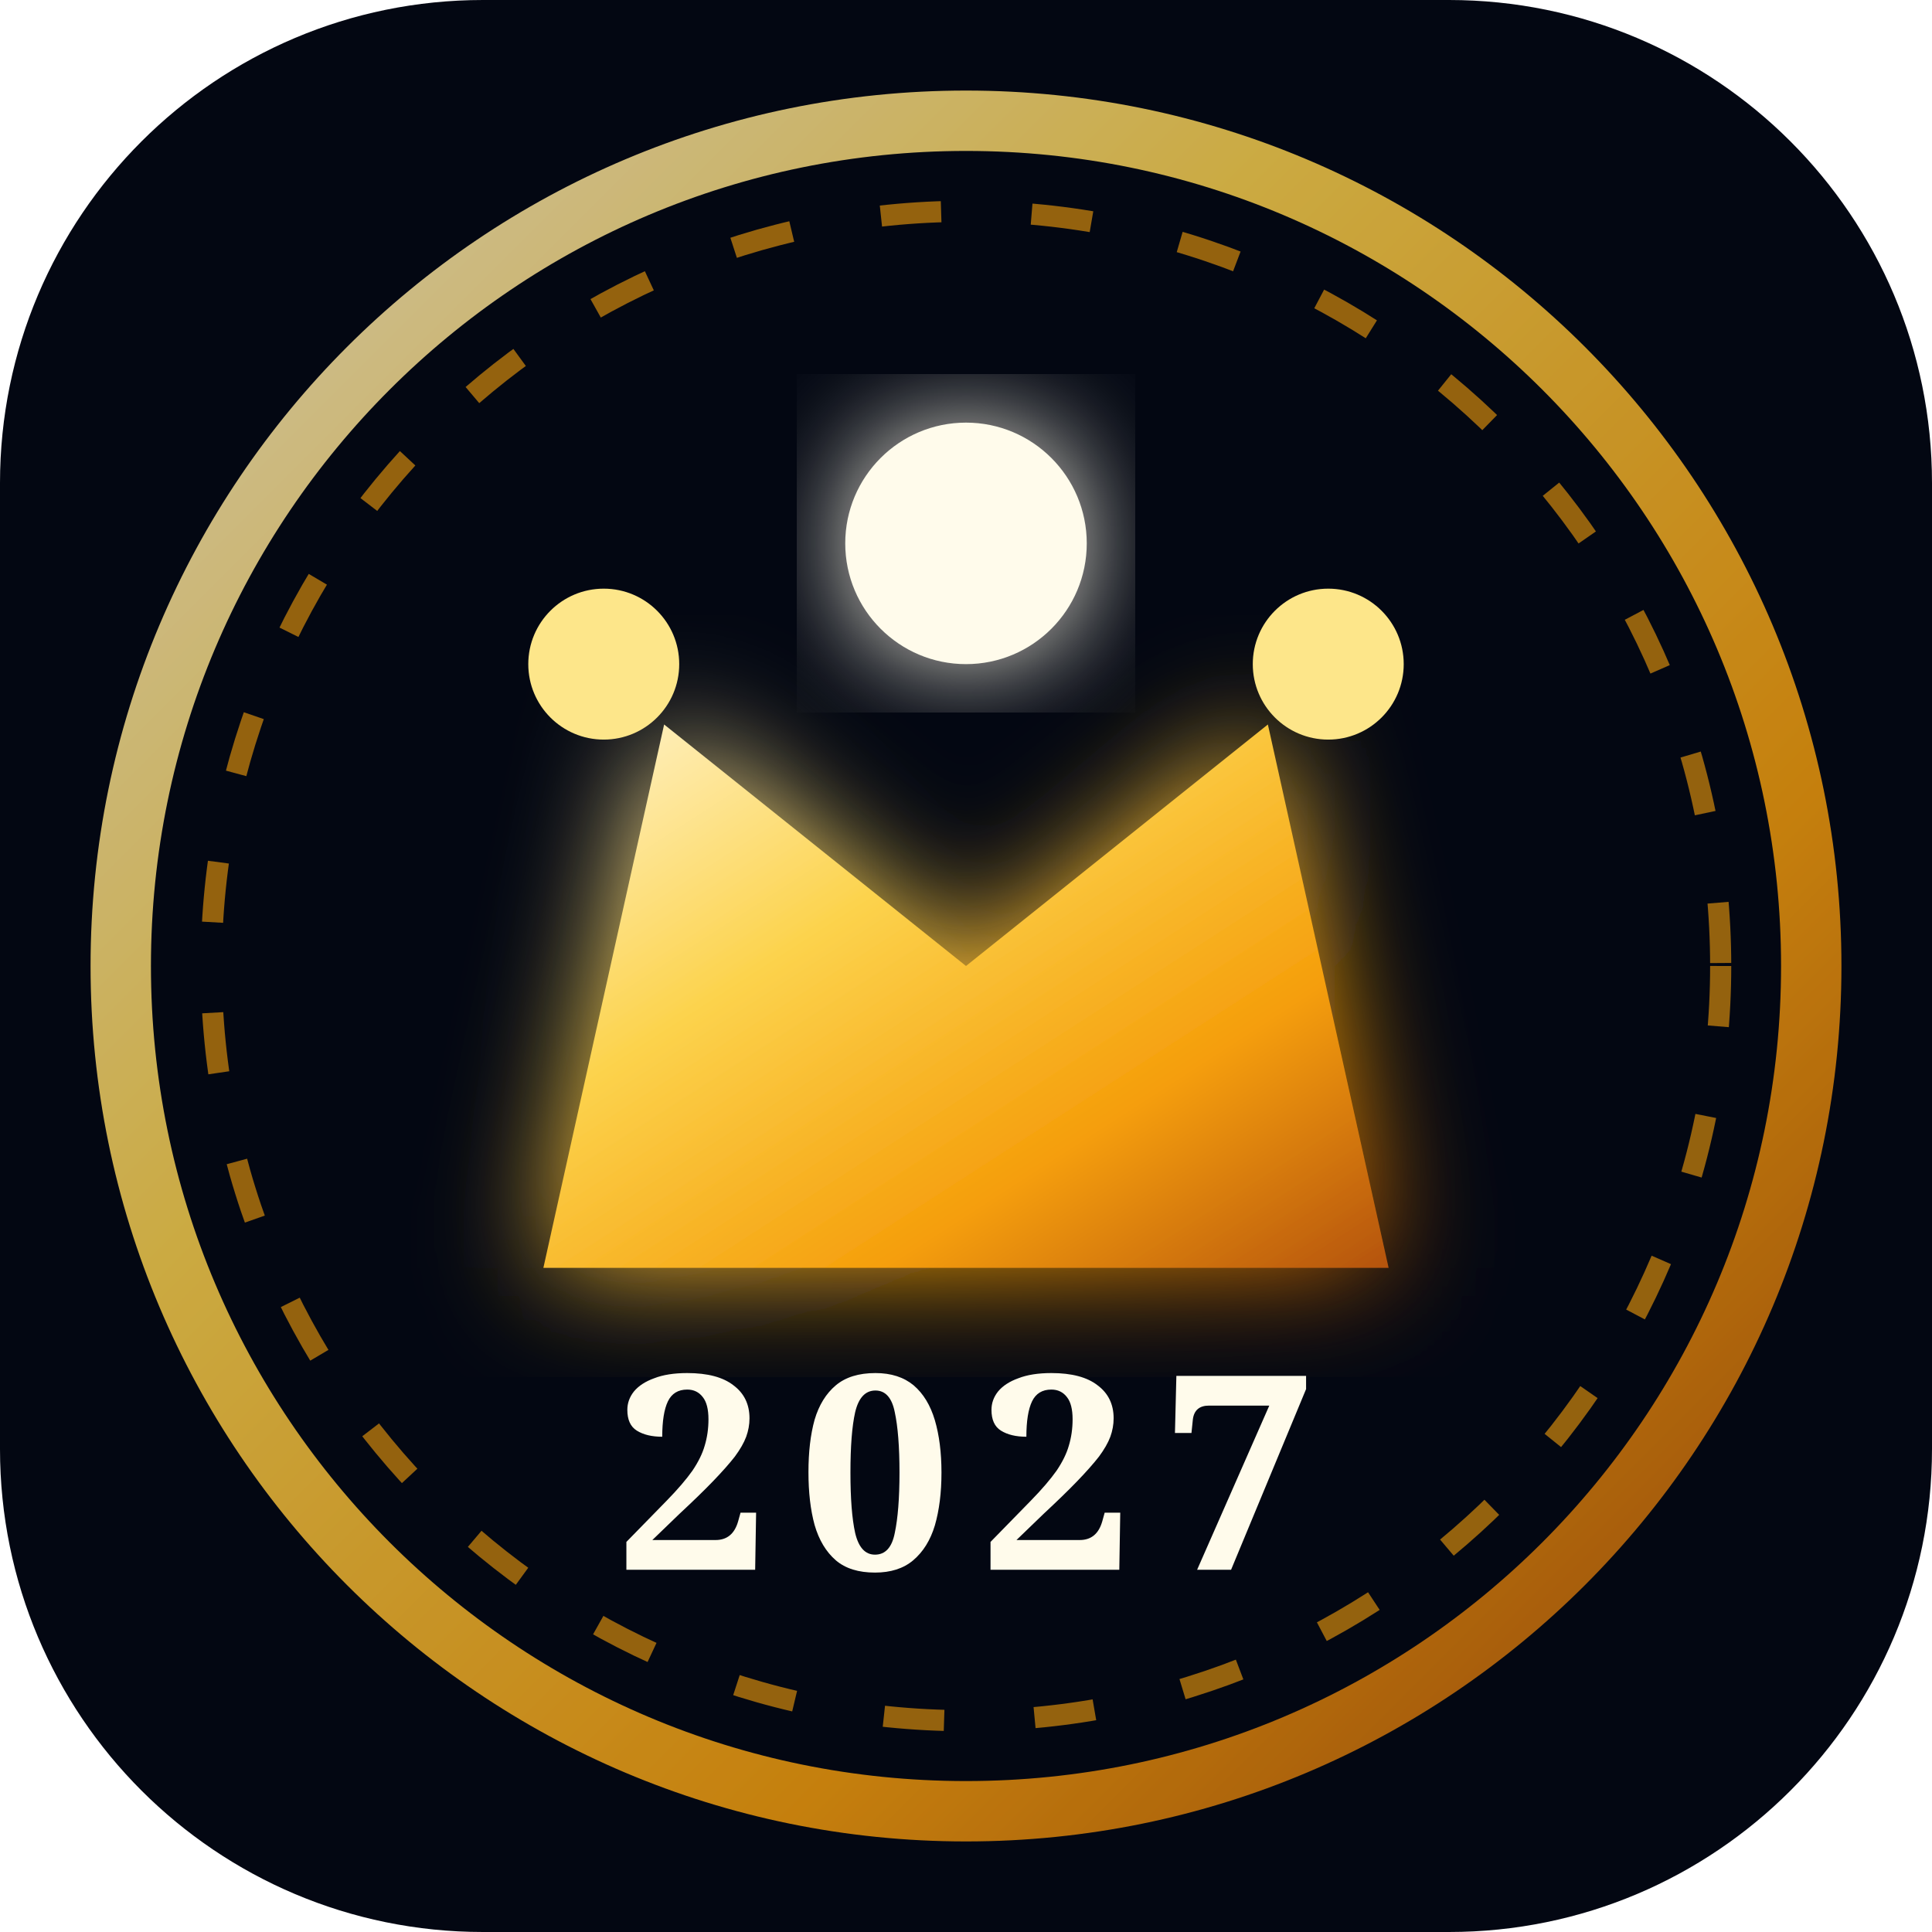
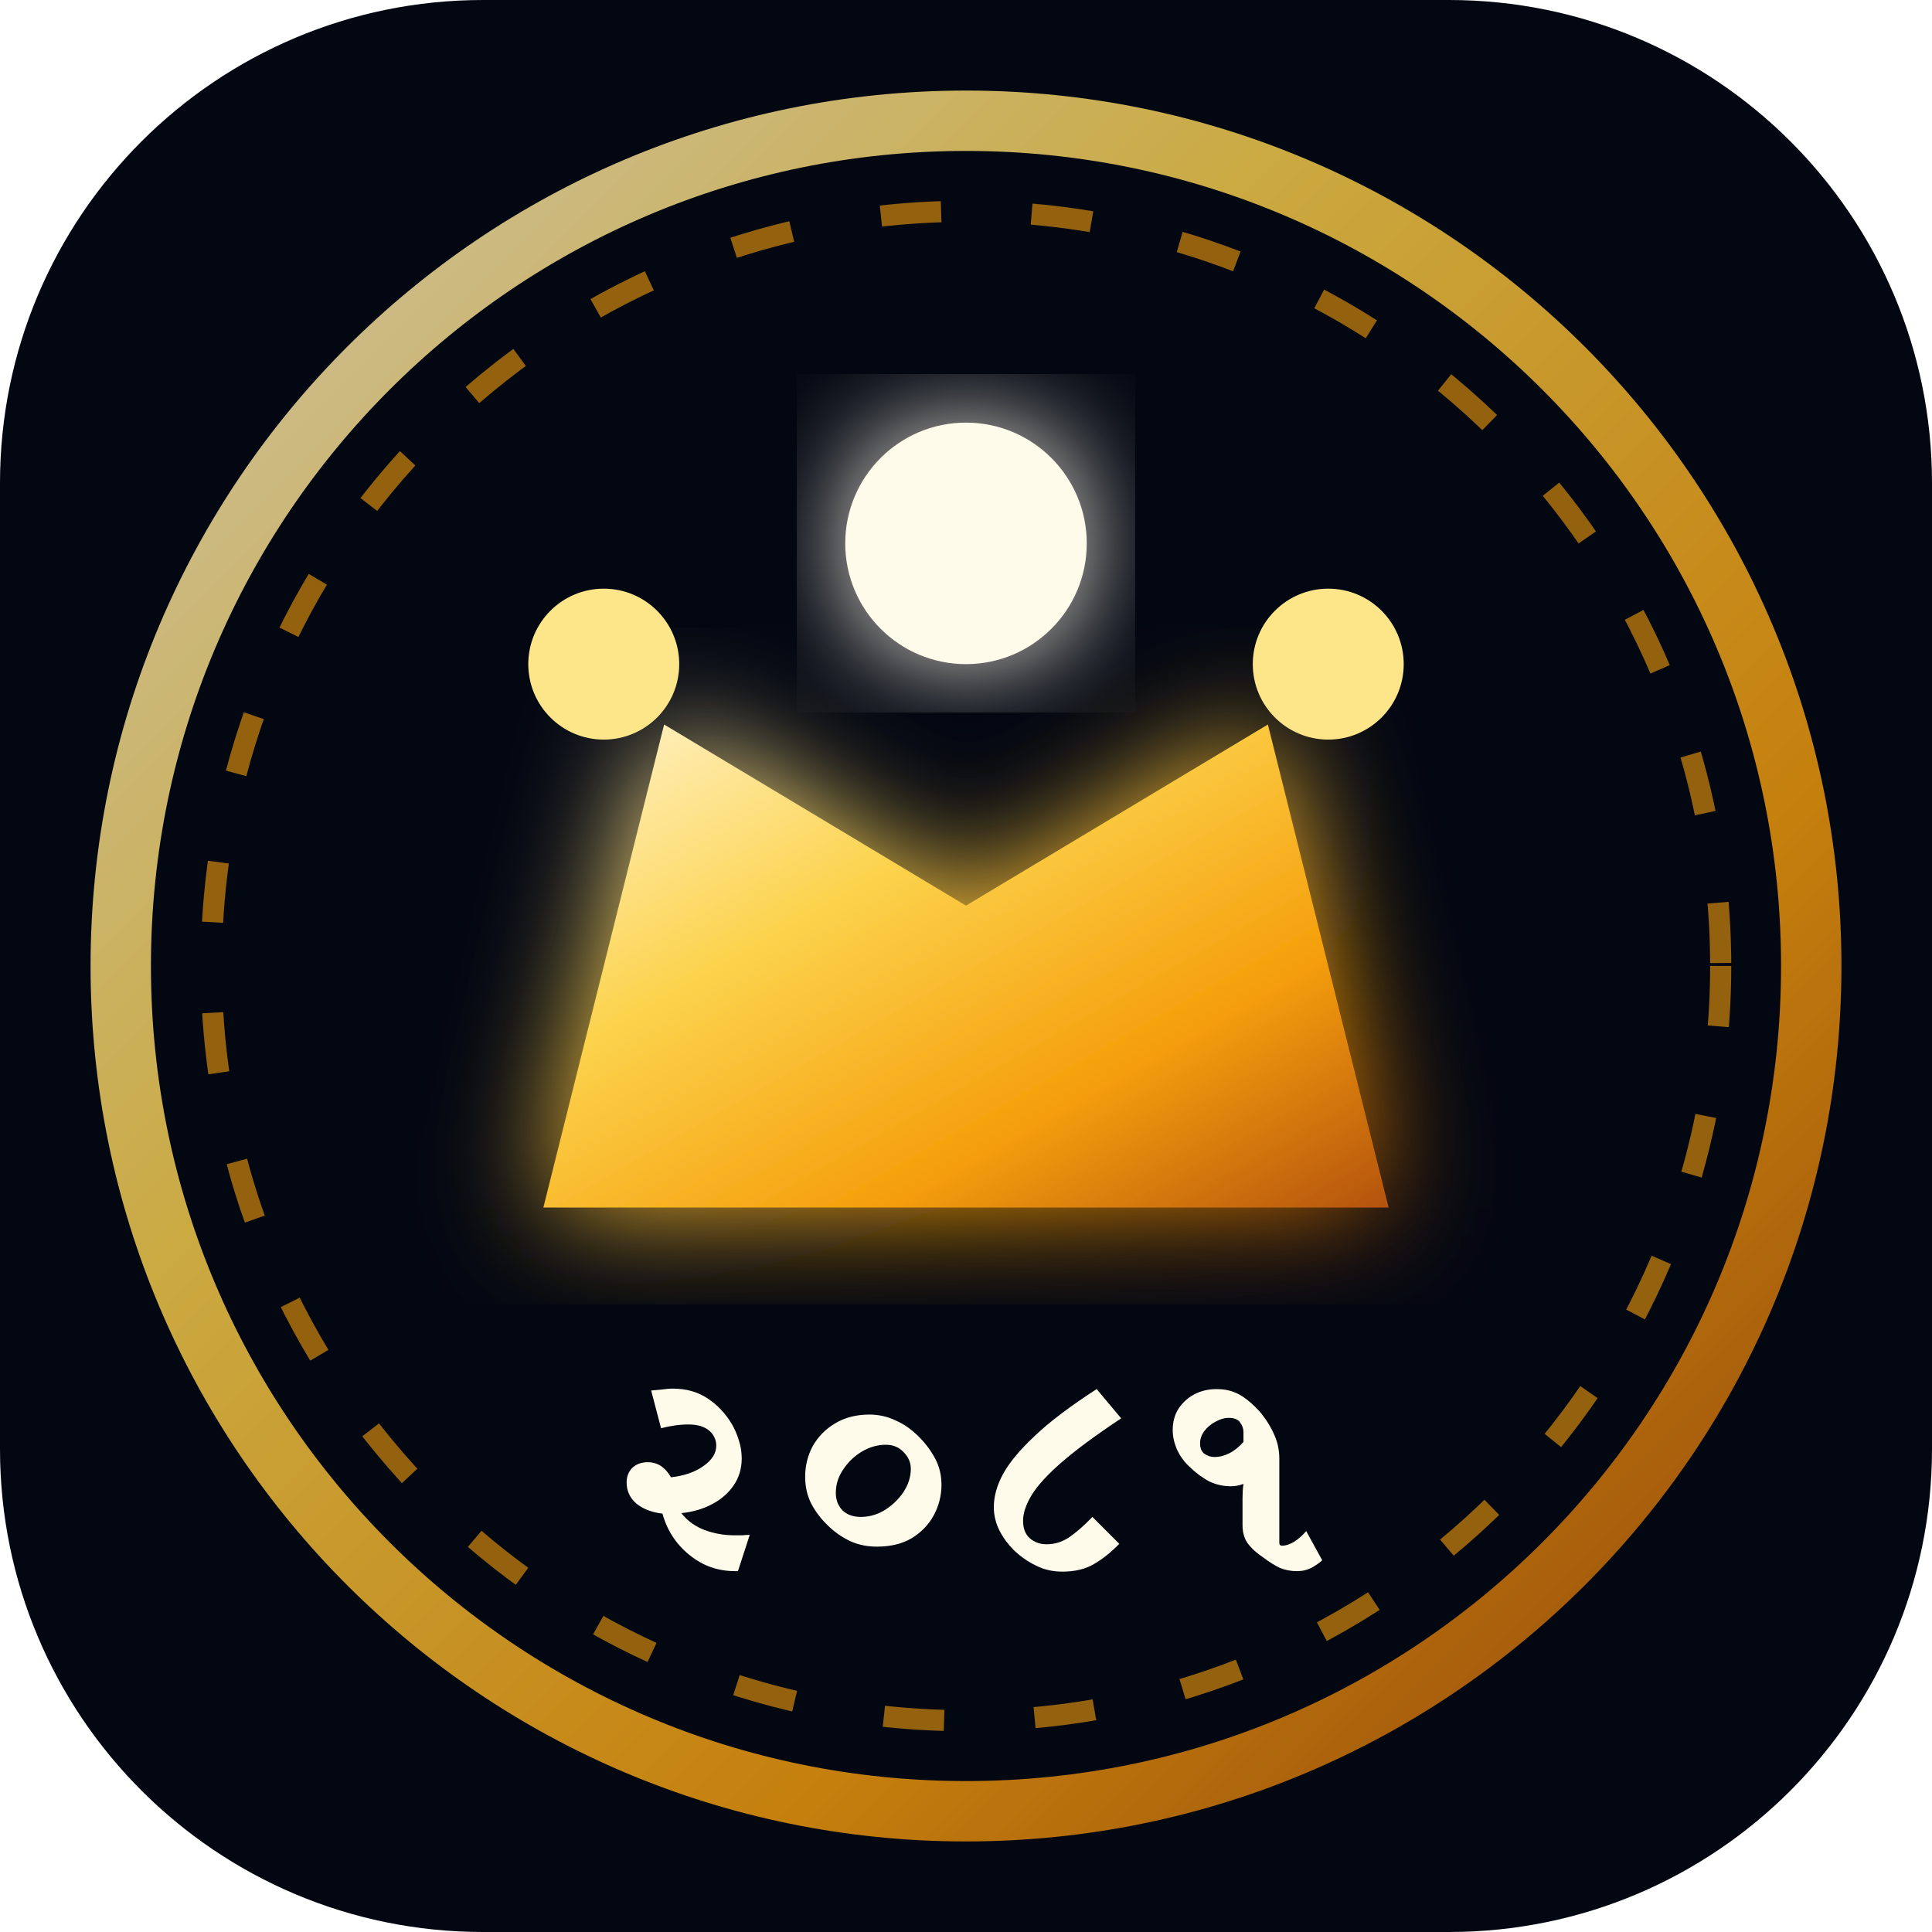
<svg xmlns="http://www.w3.org/2000/svg" viewBox="0 0 64 64" width="64" height="64">
  <defs>
    <linearGradient id="goldGrad" x1="0%" y1="0%" x2="100%" y2="100%">
      <stop offset="0%" stop-color="#FFF4D0" />
      <stop offset="35%" stop-color="#FCD34D" />
      <stop offset="70%" stop-color="#F59E0B" />
      <stop offset="100%" stop-color="#B45309" />
    </linearGradient>
    <filter id="glow" x="-20%" y="-20%" width="140%" height="140%">
      <feGaussianBlur stdDeviation="2" result="blur" />
      <feComposite in="SourceGraphic" in2="blur" operator="over" />
    </filter>
  </defs>
  <rect width="64" height="64" rx="16" fill="#030712" />
  <circle cx="32" cy="32" r="28" stroke="url(#goldGrad)" stroke-width="2" fill="none" opacity="0.8" />
  <circle cx="32" cy="32" r="25" stroke="#F59E0B" stroke-width="0.7" stroke-dasharray="2,3" fill="none" opacity="0.6" />
-   <path d="M18 42 L22 24 L32 32 L42 24 L46 42 Z" fill="url(#goldGrad)" filter="url(#glow)" />
+   <path d="M18 40 L22 24 L32 30 L42 24 L46 40 Z" fill="url(#goldGrad)" filter="url(#glow)" />
  <circle cx="32" cy="18" r="4" fill="#FFFBEB" filter="url(#glow)" />
  <circle cx="20" cy="22" r="2.5" fill="#FDE68A" />
  <circle cx="44" cy="22" r="2.5" fill="#FDE68A" />
-   <text x="32" y="52" font-family="'Cinzel', 'Playfair Display', serif, sans-serif" font-size="9" font-weight="900" fill="#FFFBEB" text-anchor="middle" letter-spacing="1">2027</text>
+   <text x="32" y="52" font-family="'Hind Vadodara', sans-serif" font-size="10" font-weight="900" fill="#FFFBEB" text-anchor="middle" letter-spacing="1">૨૦૮૧</text>
</svg>
